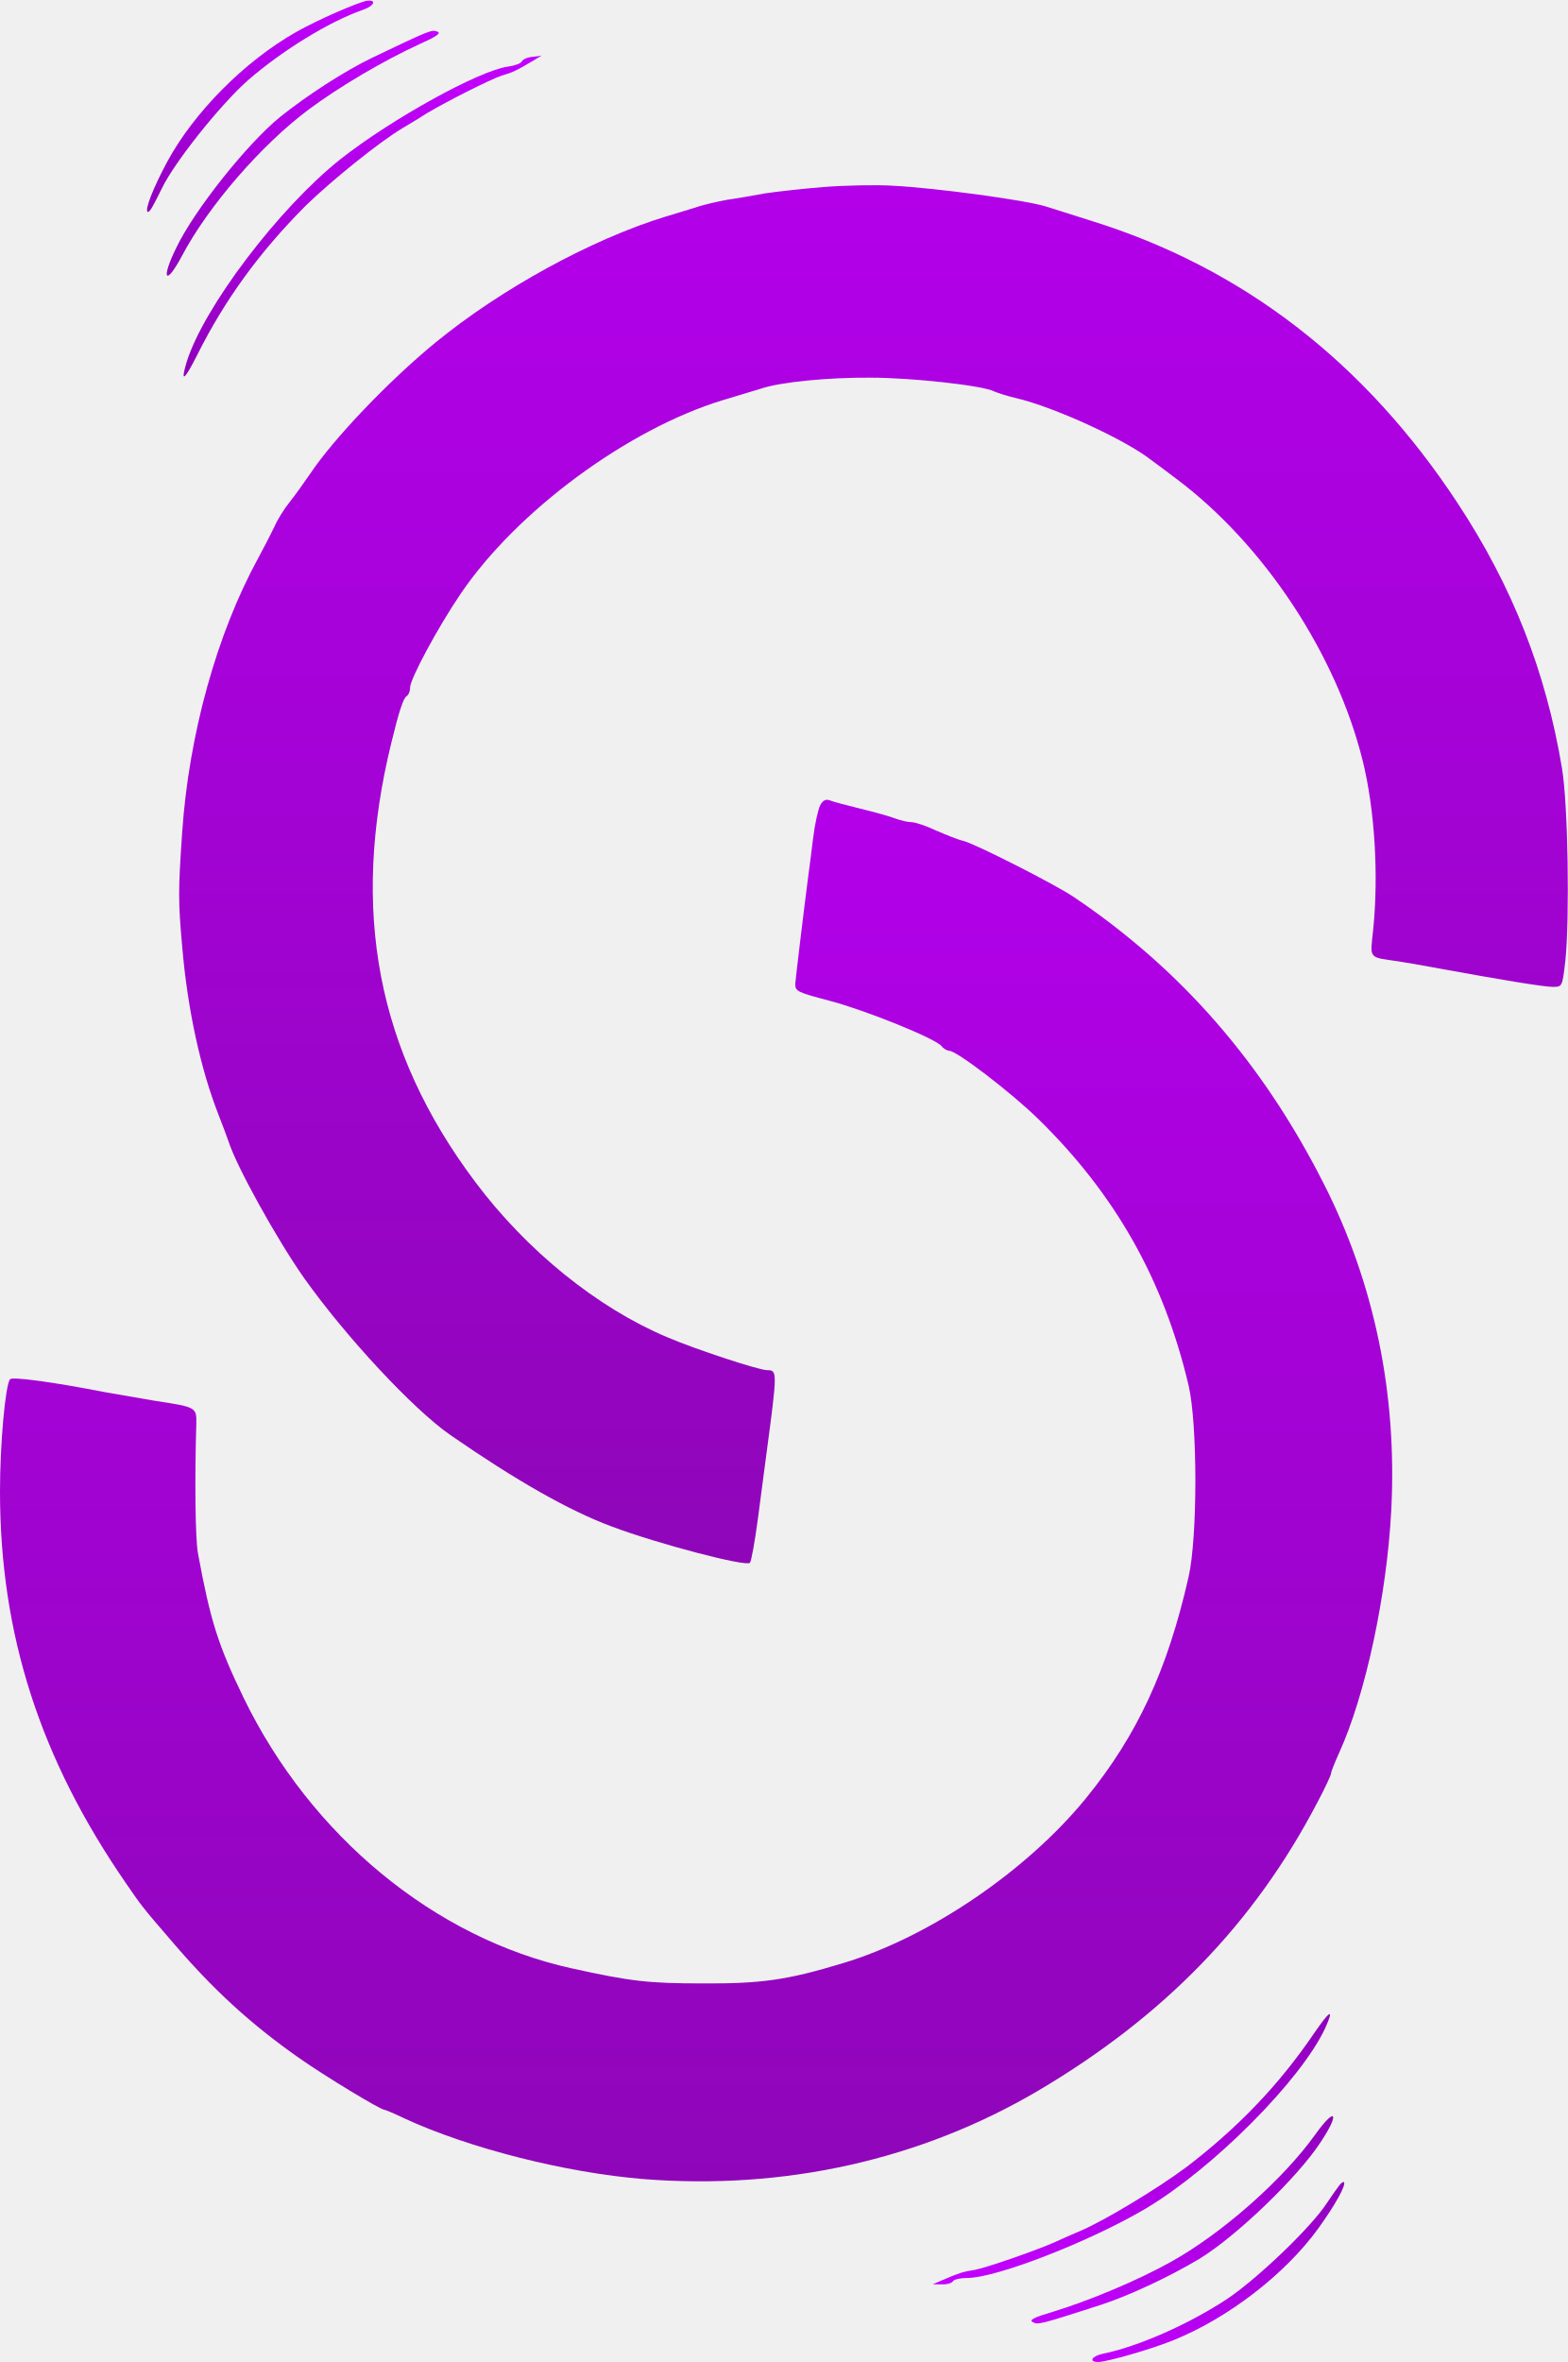
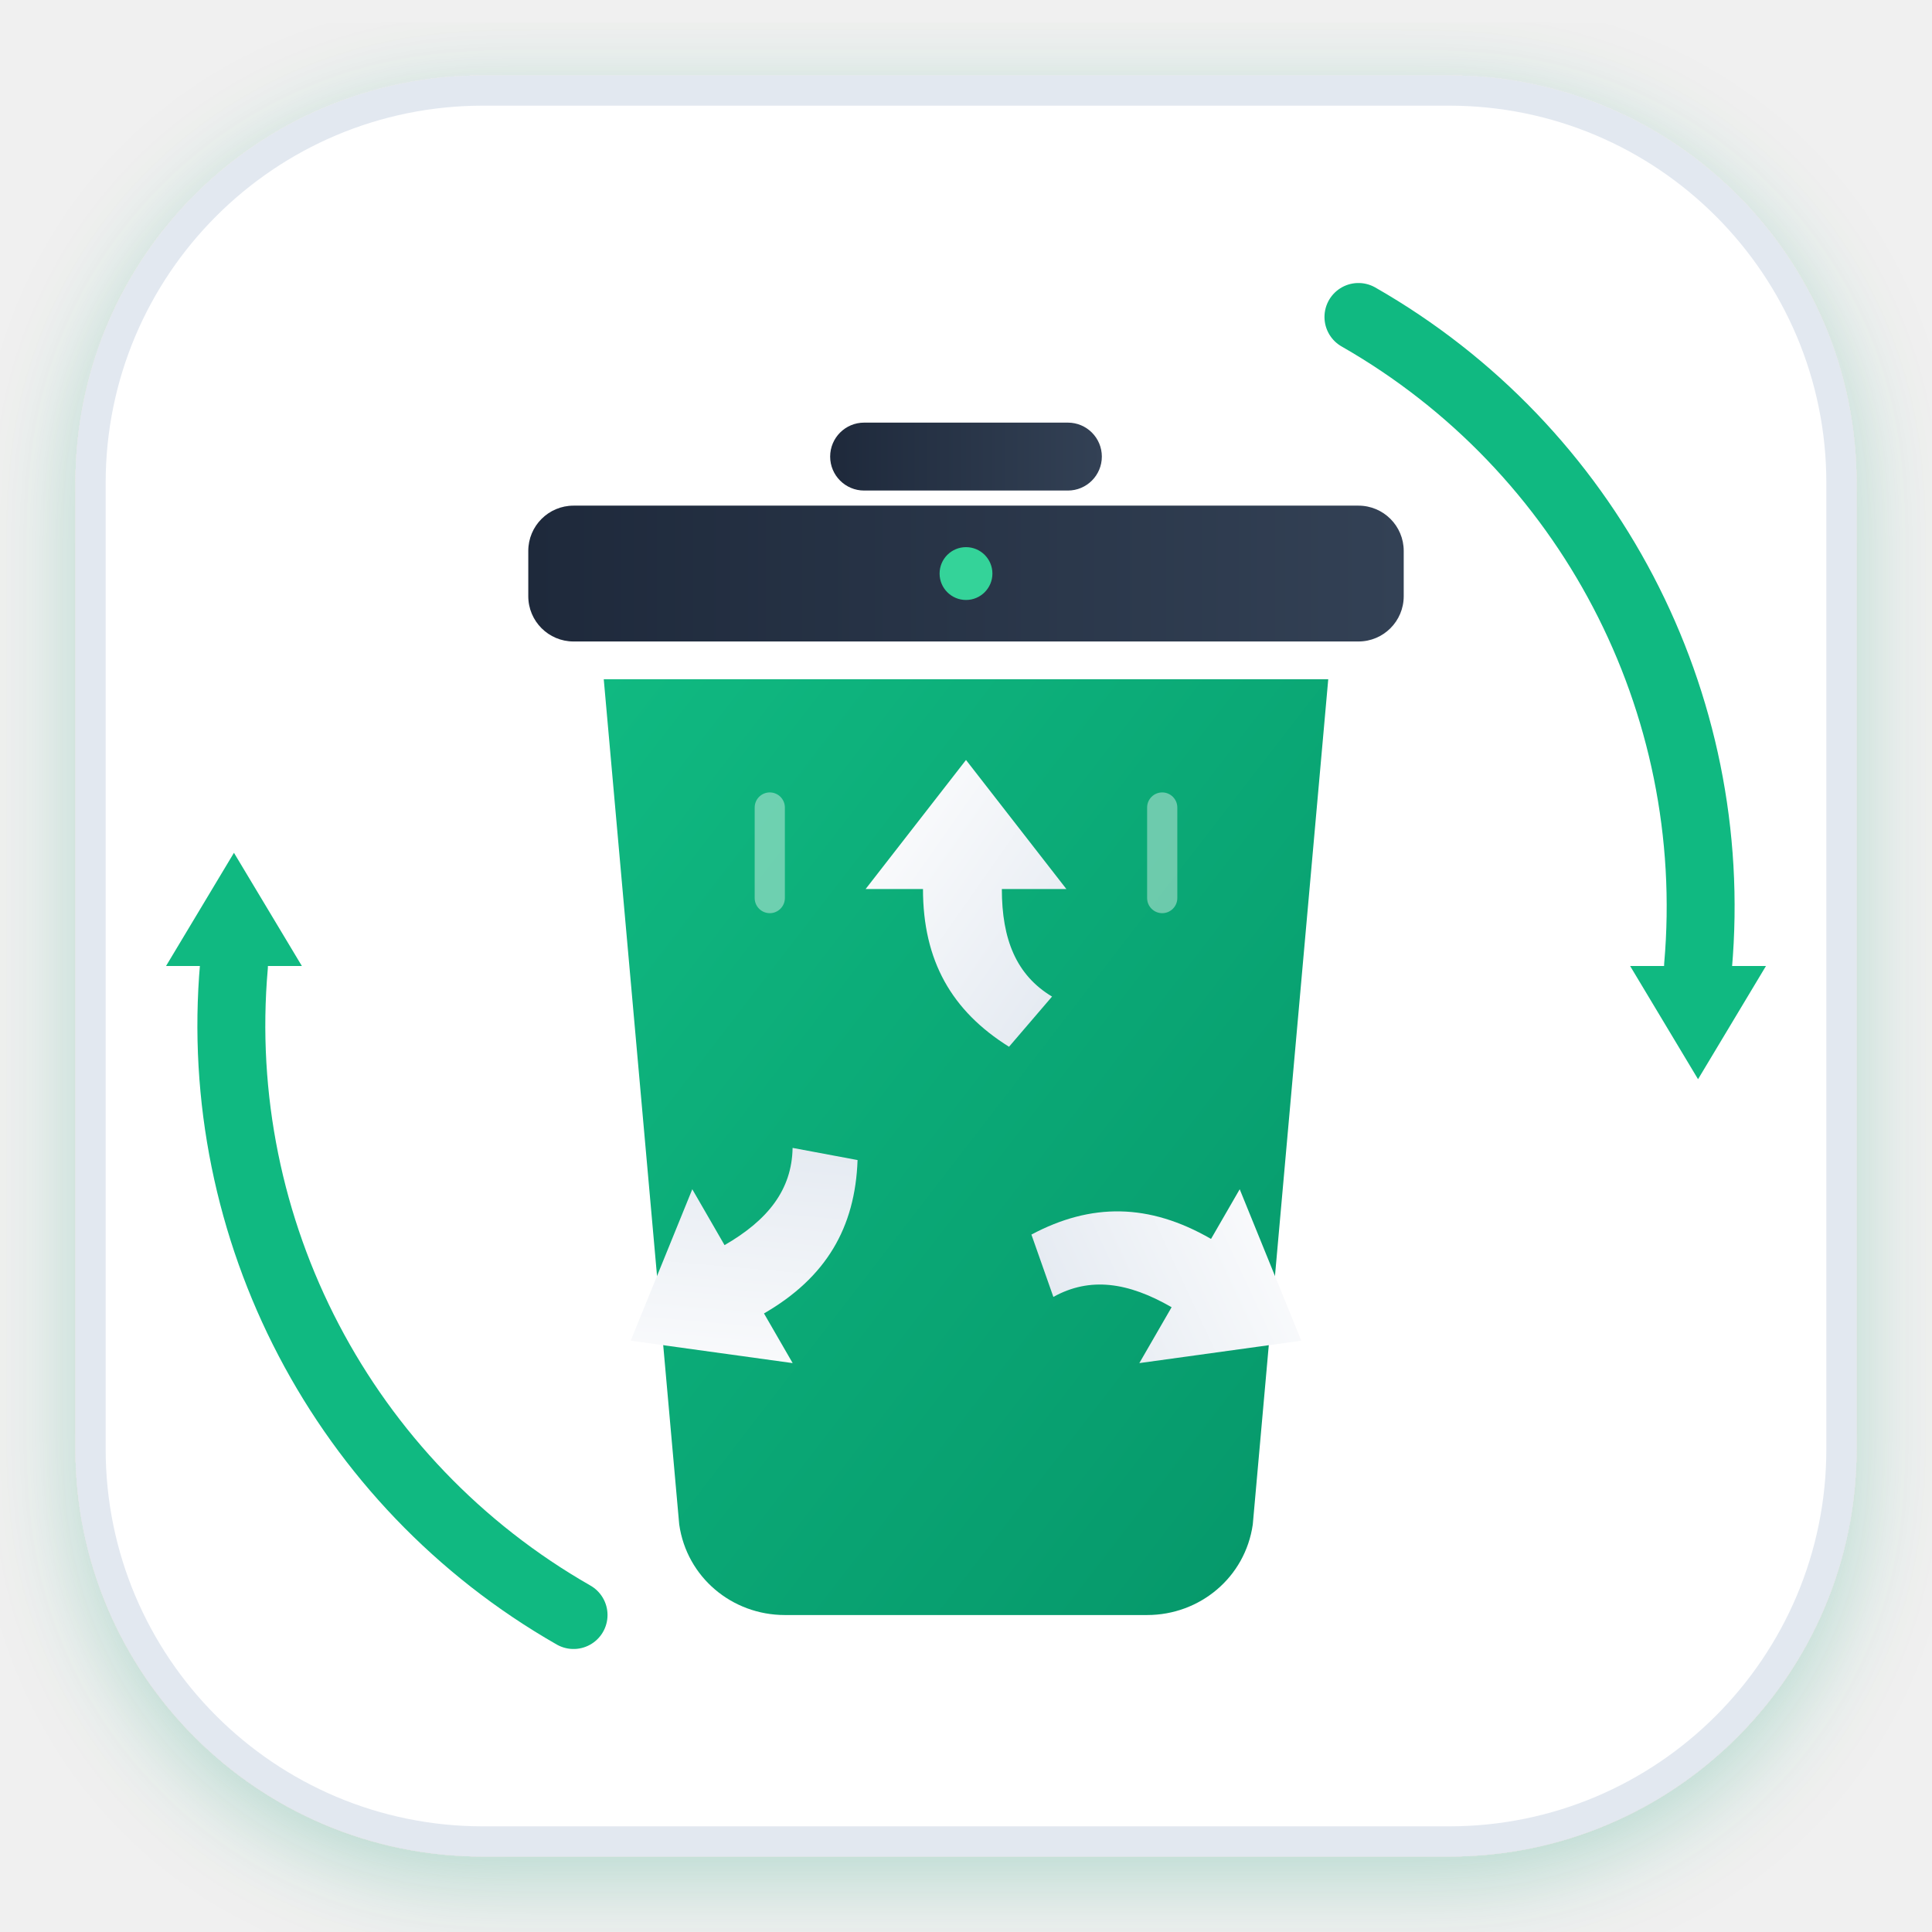
- <svg xmlns="http://www.w3.org/2000/svg" width="664" height="1000" viewBox="0 0 664 1000" fill="none">
-   <path d="M348.736 79.187C339.769 79.899 328.524 81.18 323.826 81.891C319.129 82.745 312.012 84.026 307.884 84.596C303.898 85.308 298.489 86.589 295.785 87.443C293.223 88.297 286.96 90.147 281.835 91.713C250.663 101.25 212.088 122.317 184.331 145.091C164.688 161.176 141.486 185.516 131.522 200.32C128.818 204.306 124.832 209.857 122.555 212.704C120.277 215.551 117.431 220.106 116.292 222.81C115.011 225.515 111.879 231.635 109.317 236.333C91.809 268.36 79.995 310.92 77.148 352.341C75.44 377.251 75.44 381.521 77.148 400.738C79.425 427.498 84.977 452.693 92.521 471.909C94.229 476.179 96.079 481.303 96.791 483.296C100.207 493.972 117.288 524.718 128.676 540.945C146.326 565.855 175.079 596.743 190.737 607.561C218.493 626.777 240.983 639.588 259.061 646.278C278.704 653.68 315.855 663.359 317.563 661.651C318.133 661.081 319.698 652.541 320.979 642.719C322.26 632.898 323.826 620.799 324.538 615.674C329.235 580.516 329.235 580.089 324.823 580.089C321.406 580.089 294.504 571.264 282.547 566.139C253.082 553.755 223.048 529.557 201.128 500.235C159.706 445.006 148.319 385.649 165.684 314.621C168.958 301.098 170.809 295.547 172.232 294.693C173.086 294.123 173.656 292.7 173.656 291.134C173.656 287.433 185.47 265.513 195.149 251.278C218.92 216.262 265.893 181.673 306.034 169.432C312.724 167.439 320.125 165.161 322.545 164.45C330.659 161.745 350.729 159.752 368.664 159.895C385.887 159.895 416.206 163.169 421.046 165.731C422.327 166.3 426.597 167.724 430.44 168.578C446.952 172.563 476.417 186.086 487.519 194.769C488.373 195.338 493.071 198.897 498.195 202.74C535.204 230.497 565.807 276.758 577.052 322.023C582.177 342.662 583.885 370.703 581.465 393.905C580.184 406.147 579.33 405.15 592.141 407.001C594.845 407.428 602.532 408.709 609.222 409.99C635.697 414.83 653.775 417.819 657.618 417.819C661.604 417.819 661.604 417.676 662.885 406.716C664.735 388.496 664.023 340.527 661.461 325.296C654.629 284.302 640.537 248.432 617.335 213.131C578.049 153.347 526.236 113.349 461.898 93.421C454.069 90.859 445.529 88.297 442.966 87.443C434.426 84.738 396.848 79.614 377.916 78.618C370.941 78.191 357.704 78.475 348.736 79.187Z" fill="url(#paint0_linear)" />
-   <path d="M347.314 340.954C346.46 342.662 345.037 348.925 344.325 354.903C343.613 360.881 342.617 368.426 342.19 371.557C340.34 385.791 337.066 413.121 336.781 416.395C336.639 419.669 337.635 420.096 351.158 423.654C366.388 427.64 395.995 439.596 398.7 442.87C399.554 444.009 401.12 444.863 401.974 444.863C405.105 444.863 428.022 462.371 439.694 473.759C472.433 505.785 492.788 541.94 503.321 586.493C507.164 602.72 507.164 650.974 503.321 667.628C494.354 707.199 481.543 734.671 459.907 761.289C434.712 792.177 393.433 820.218 356.851 831.179C333.365 838.296 322.405 839.862 297.495 839.719C274.578 839.719 267.176 838.865 241.981 833.314C184.048 820.503 131.666 777.374 103.198 718.871C92.38 696.523 89.106 686.275 83.839 657.664C82.701 651.686 82.416 626.634 83.128 603.005C83.27 595.745 83.27 595.745 65.477 593.041C59.641 592.045 49.962 590.336 44.126 589.34C22.205 585.07 5.267 582.792 4.27 583.931C2.277 586.209 0 611.261 0 631.331C0 691.968 16.939 744.493 53.236 797.159C59.926 806.981 60.78 807.977 72.31 821.357C90.245 842.424 106.045 856.8 126.684 871.319C137.645 879.006 161.131 893.24 162.839 893.24C163.266 893.24 166.967 894.806 171.095 896.798C198.425 909.467 239.419 919.858 272.585 922.562C332.226 927.259 389.732 914.449 439.41 885.269C492.93 853.669 531.078 814.382 557.838 763.139C561.112 757.019 563.674 751.467 563.674 750.756C563.674 750.044 565.24 746.201 567.09 742.073C578.193 717.732 587.303 675.314 589.153 639.444C591.715 590.194 582.036 543.364 560.543 501.088C534.636 449.987 500.19 410.416 454.783 379.813C447.096 374.546 413.076 357.323 408.094 356.042C405.959 355.615 400.693 353.48 396.422 351.629C392.294 349.636 387.455 348.071 385.889 348.071C384.323 348.071 381.334 347.359 379.057 346.505C376.922 345.651 370.231 343.8 364.395 342.377C358.559 340.954 352.581 339.388 351.3 338.818C349.734 338.249 348.453 338.818 347.314 340.954Z" fill="url(#paint1_linear)" />
-   <path d="M556.405 860.932C541.601 882.711 524.235 900.788 502.457 917.442C490.643 926.267 467.726 940.217 457.192 944.629C453.492 946.195 448.652 948.33 446.232 949.469C437.265 953.312 417.479 960.145 412.782 960.999C407.942 961.71 406.234 962.28 398.548 965.554L394.989 967.119H398.832C400.967 967.262 403.102 966.55 403.529 965.838C403.956 964.984 406.803 964.415 409.65 964.415C421.892 964.415 461.463 949.042 485.091 935.092C513.845 918.011 551.138 880.433 561.244 858.513C565.088 849.972 563.237 850.968 556.405 860.932Z" fill="url(#paint2_linear)" />
-   <path d="M557.119 903.499C543.312 922.857 517.263 945.774 495.627 957.731C481.535 965.56 461.181 974.1 445.665 978.797C437.979 981.075 435.701 982.214 437.267 983.068C439.545 984.349 440.114 984.206 466.162 975.808C478.404 971.823 495.627 963.709 508.153 956.165C523.669 946.628 549.29 922.003 558.969 907.342C567.51 894.673 565.802 891.4 557.119 903.499Z" fill="url(#paint3_linear)" />
-   <path d="M567.233 925.128C566.521 925.982 564.101 929.398 561.824 932.815C555.276 942.921 532.359 964.841 519.548 973.382C503.321 984.058 481.97 993.452 467.309 996.441C462.327 997.438 460.761 1000 465.174 1000C469.017 999.858 486.667 994.876 496.631 990.89C519.975 981.495 544.031 962.991 558.123 943.633C565.525 933.384 570.222 924.843 569.083 923.847C568.799 923.562 568.087 924.132 567.233 925.128Z" fill="url(#paint4_linear)" />
-   <path d="M83.478 150.347C95.242 126.787 110.039 106.553 129.399 87.141C139.929 76.818 160.779 59.934 170.629 54.155C174.088 52.109 178.599 49.347 180.845 47.895C189.22 42.889 207.916 33.477 212.457 32.004C217.158 30.652 218.775 29.86 225.956 25.589L229.274 23.562L225.465 24.075C223.33 24.219 221.309 25.21 220.98 25.972C220.671 26.875 217.926 27.82 215.105 28.2C202.973 29.834 165.808 50.352 144.253 67.331C118.037 88.097 86.094 130.317 79.004 153.391C76.336 162.368 78.037 161.134 83.478 150.347Z" fill="url(#paint5_linear)" />
-   <path d="M77.088 108.267C88.187 87.238 110.943 61.049 130.789 46.311C143.71 36.671 162.743 25.49 177.492 18.764C184.806 15.48 186.911 14.048 185.245 13.411C182.817 12.445 182.272 12.662 157.577 24.462C145.978 30.046 129.991 40.386 118.585 49.535C104.481 61.058 82.376 88.883 74.741 104.705C67.968 118.4 70.098 121.417 77.088 108.267Z" fill="url(#paint6_linear)" />
-   <path d="M64.179 88.171C64.77 87.23 66.713 83.521 68.513 79.832C73.653 68.942 93.439 44.158 104.995 33.984C119.652 21.238 139.558 9.077 153.689 4.157C158.493 2.505 159.703 -0.243 155.33 0.346C151.54 1 134.713 8.293 125.37 13.573C103.489 26 82.119 47.55 70.737 68.617C64.77 79.761 61.255 88.853 62.516 89.688C62.836 89.932 63.466 89.273 64.179 88.171Z" fill="url(#paint7_linear)" />
+ <svg xmlns="http://www.w3.org/2000/svg" viewBox="0 0 512 512" width="100%" height="100%">
  <defs>
-     <linearGradient id="paint0_linear" x1="369.895" y1="661.849" x2="369.895" y2="78.417" gradientUnits="userSpaceOnUse">
-       <stop stop-color="#8F06B9" />
-       <stop offset="1" stop-color="#B300EA" />
+     <linearGradient id="binGrad" x1="0%" y1="0%" x2="100%" y2="100%">
+       <stop offset="0%" stop-color="#10B981" />
+       <stop offset="100%" stop-color="#059669" />
    </linearGradient>
-     <linearGradient id="paint1_linear" x1="294.778" y1="923.51" x2="294.778" y2="338.611" gradientUnits="userSpaceOnUse">
-       <stop stop-color="#8F06B9" />
-       <stop offset="1" stop-color="#B300EA" />
+     <linearGradient id="lidGrad" x1="0%" y1="0%" x2="100%" y2="0%">
+       <stop offset="0%" stop-color="#1E293B" />
+       <stop offset="100%" stop-color="#334155" />
    </linearGradient>
-     <linearGradient id="paint2_linear" x1="479.104" y1="967.138" x2="479.104" y2="852.724" gradientUnits="userSpaceOnUse">
-       <stop stop-color="#C300FF" />
-       <stop offset="1" stop-color="#8E00BA" />
+     <linearGradient id="recycleGrad" x1="0%" y1="0%" x2="100%" y2="100%">
+       <stop offset="0%" stop-color="#FFFFFF" />
+       <stop offset="100%" stop-color="#E2E8F0" />
    </linearGradient>
-     <linearGradient id="paint3_linear" x1="500.686" y1="983.66" x2="500.686" y2="895.943" gradientUnits="userSpaceOnUse">
-       <stop stop-color="#C300FF" />
-       <stop offset="1" stop-color="#8E00BA" />
-     </linearGradient>
-     <linearGradient id="paint4_linear" x1="515.918" y1="1000" x2="515.918" y2="923.774" gradientUnits="userSpaceOnUse">
-       <stop stop-color="#C300FF" />
-       <stop offset="1" stop-color="#8E00BA" />
-     </linearGradient>
-     <linearGradient id="paint5_linear" x1="145.909" y1="34.773" x2="161.183" y2="148.162" gradientUnits="userSpaceOnUse">
-       <stop stop-color="#C300FF" />
-       <stop offset="1" stop-color="#8E00BA" />
-     </linearGradient>
-     <linearGradient id="paint6_linear" x1="122.314" y1="21.29" x2="134.024" y2="108.222" gradientUnits="userSpaceOnUse">
-       <stop stop-color="#C300FF" />
-       <stop offset="1" stop-color="#8E00BA" />
-     </linearGradient>
-     <linearGradient id="paint7_linear" x1="105.039" y1="7.12" x2="115.215" y2="82.664" gradientUnits="userSpaceOnUse">
-       <stop stop-color="#C300FF" />
-       <stop offset="1" stop-color="#8E00BA" />
-     </linearGradient>
+     <filter id="shadow" x="-10%" y="-10%" width="130%" height="130%">
+       <feDropShadow dx="0" dy="6" stdDeviation="12" flood-color="#059669" flood-opacity="0.25" />
+     </filter>
  </defs>
+   <rect x="24" y="24" width="464" height="464" rx="104" fill="#FFFFFF" stroke="#E2E8F0" stroke-width="8" filter="url(#shadow)" />
+   <path d="M 360 84 A 180 180 0 0 1 450 256" fill="none" stroke="#10B981" stroke-width="18" stroke-linecap="round" />
+   <polygon points="432,256 468,256 450,286" fill="#10B981" />
+   <path d="M 152 428 A 180 180 0 0 1 62 256" fill="none" stroke="#10B981" stroke-width="18" stroke-linecap="round" />
+   <polygon points="80,256 44,256 62,226" fill="#10B981" />
+   <rect x="220" y="112" width="72" height="18" rx="9" fill="url(#lidGrad)" />
+   <rect x="140" y="134" width="232" height="36" rx="12" fill="url(#lidGrad)" />
+   <circle cx="256" cy="152" r="7" fill="#34D399" />
+   <path d="M 160 180 L 180 404 C 182 418 194 428 208 428 L 304 428 C 318 428 330 418 332 404 L 352 180 Z" fill="url(#binGrad)" />
+   <g transform="translate(256, 304) scale(0.95)" fill="url(#recycleGrad)">
+     <path d="M -8 -72 L 8 -72 L 28 -72 L 0 -108 L -28 -72 L -12 -72 C -12 -52 -4 -38 12 -28 L 24 -42 C 14 -48 10 -58 10 -72 Z" />
+     <g transform="rotate(120)">
+       <path d="M -8 -72 L 8 -72 L 28 -72 L 0 -108 L -28 -72 L -12 -72 C -12 -52 -4 -38 12 -28 L 24 -42 C 14 -48 10 -58 10 -72 Z" />
+     </g>
+     <g transform="rotate(240)">
+       <path d="M -8 -72 L 8 -72 L 28 -72 L 0 -108 L -28 -72 L -12 -72 C -12 -52 -4 -38 12 -28 L 24 -42 C 14 -48 10 -58 10 -72 Z" />
+     </g>
+   </g>
+   <rect x="200" y="210" width="8" height="32" rx="4" fill="rgba(255,255,255,0.4)" />
+   <rect x="304" y="210" width="8" height="32" rx="4" fill="rgba(255,255,255,0.4)" />
</svg>
